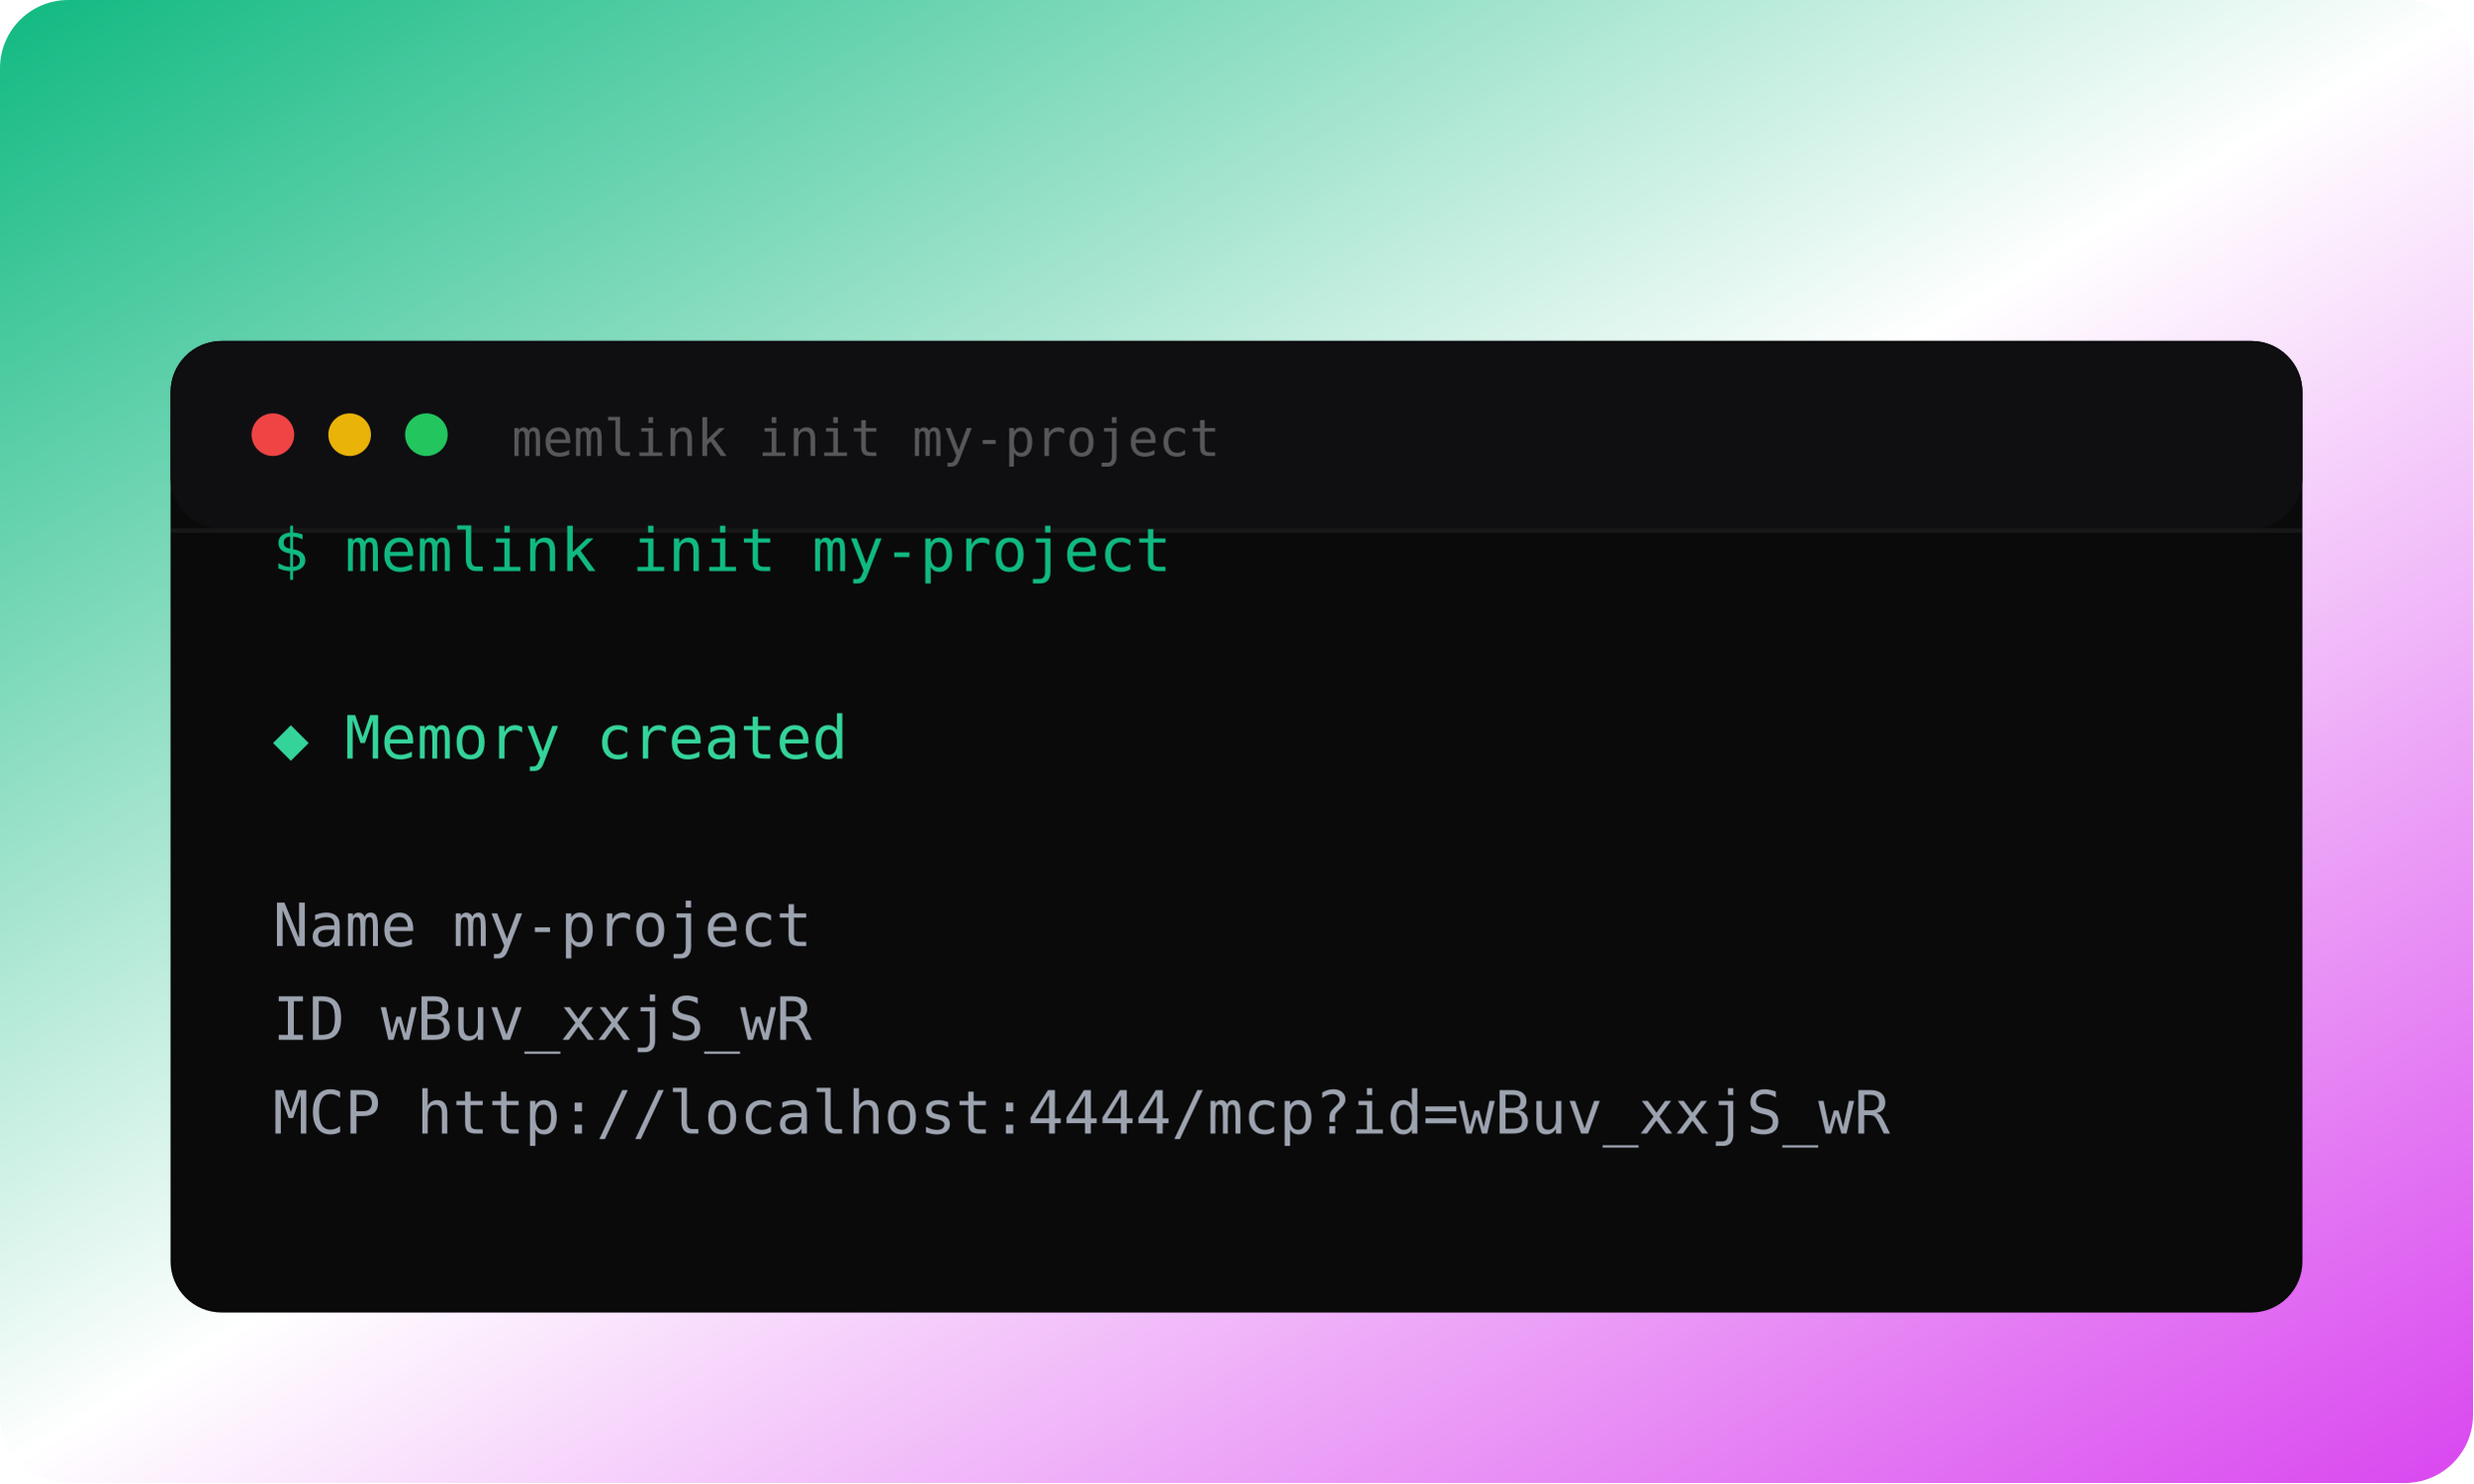
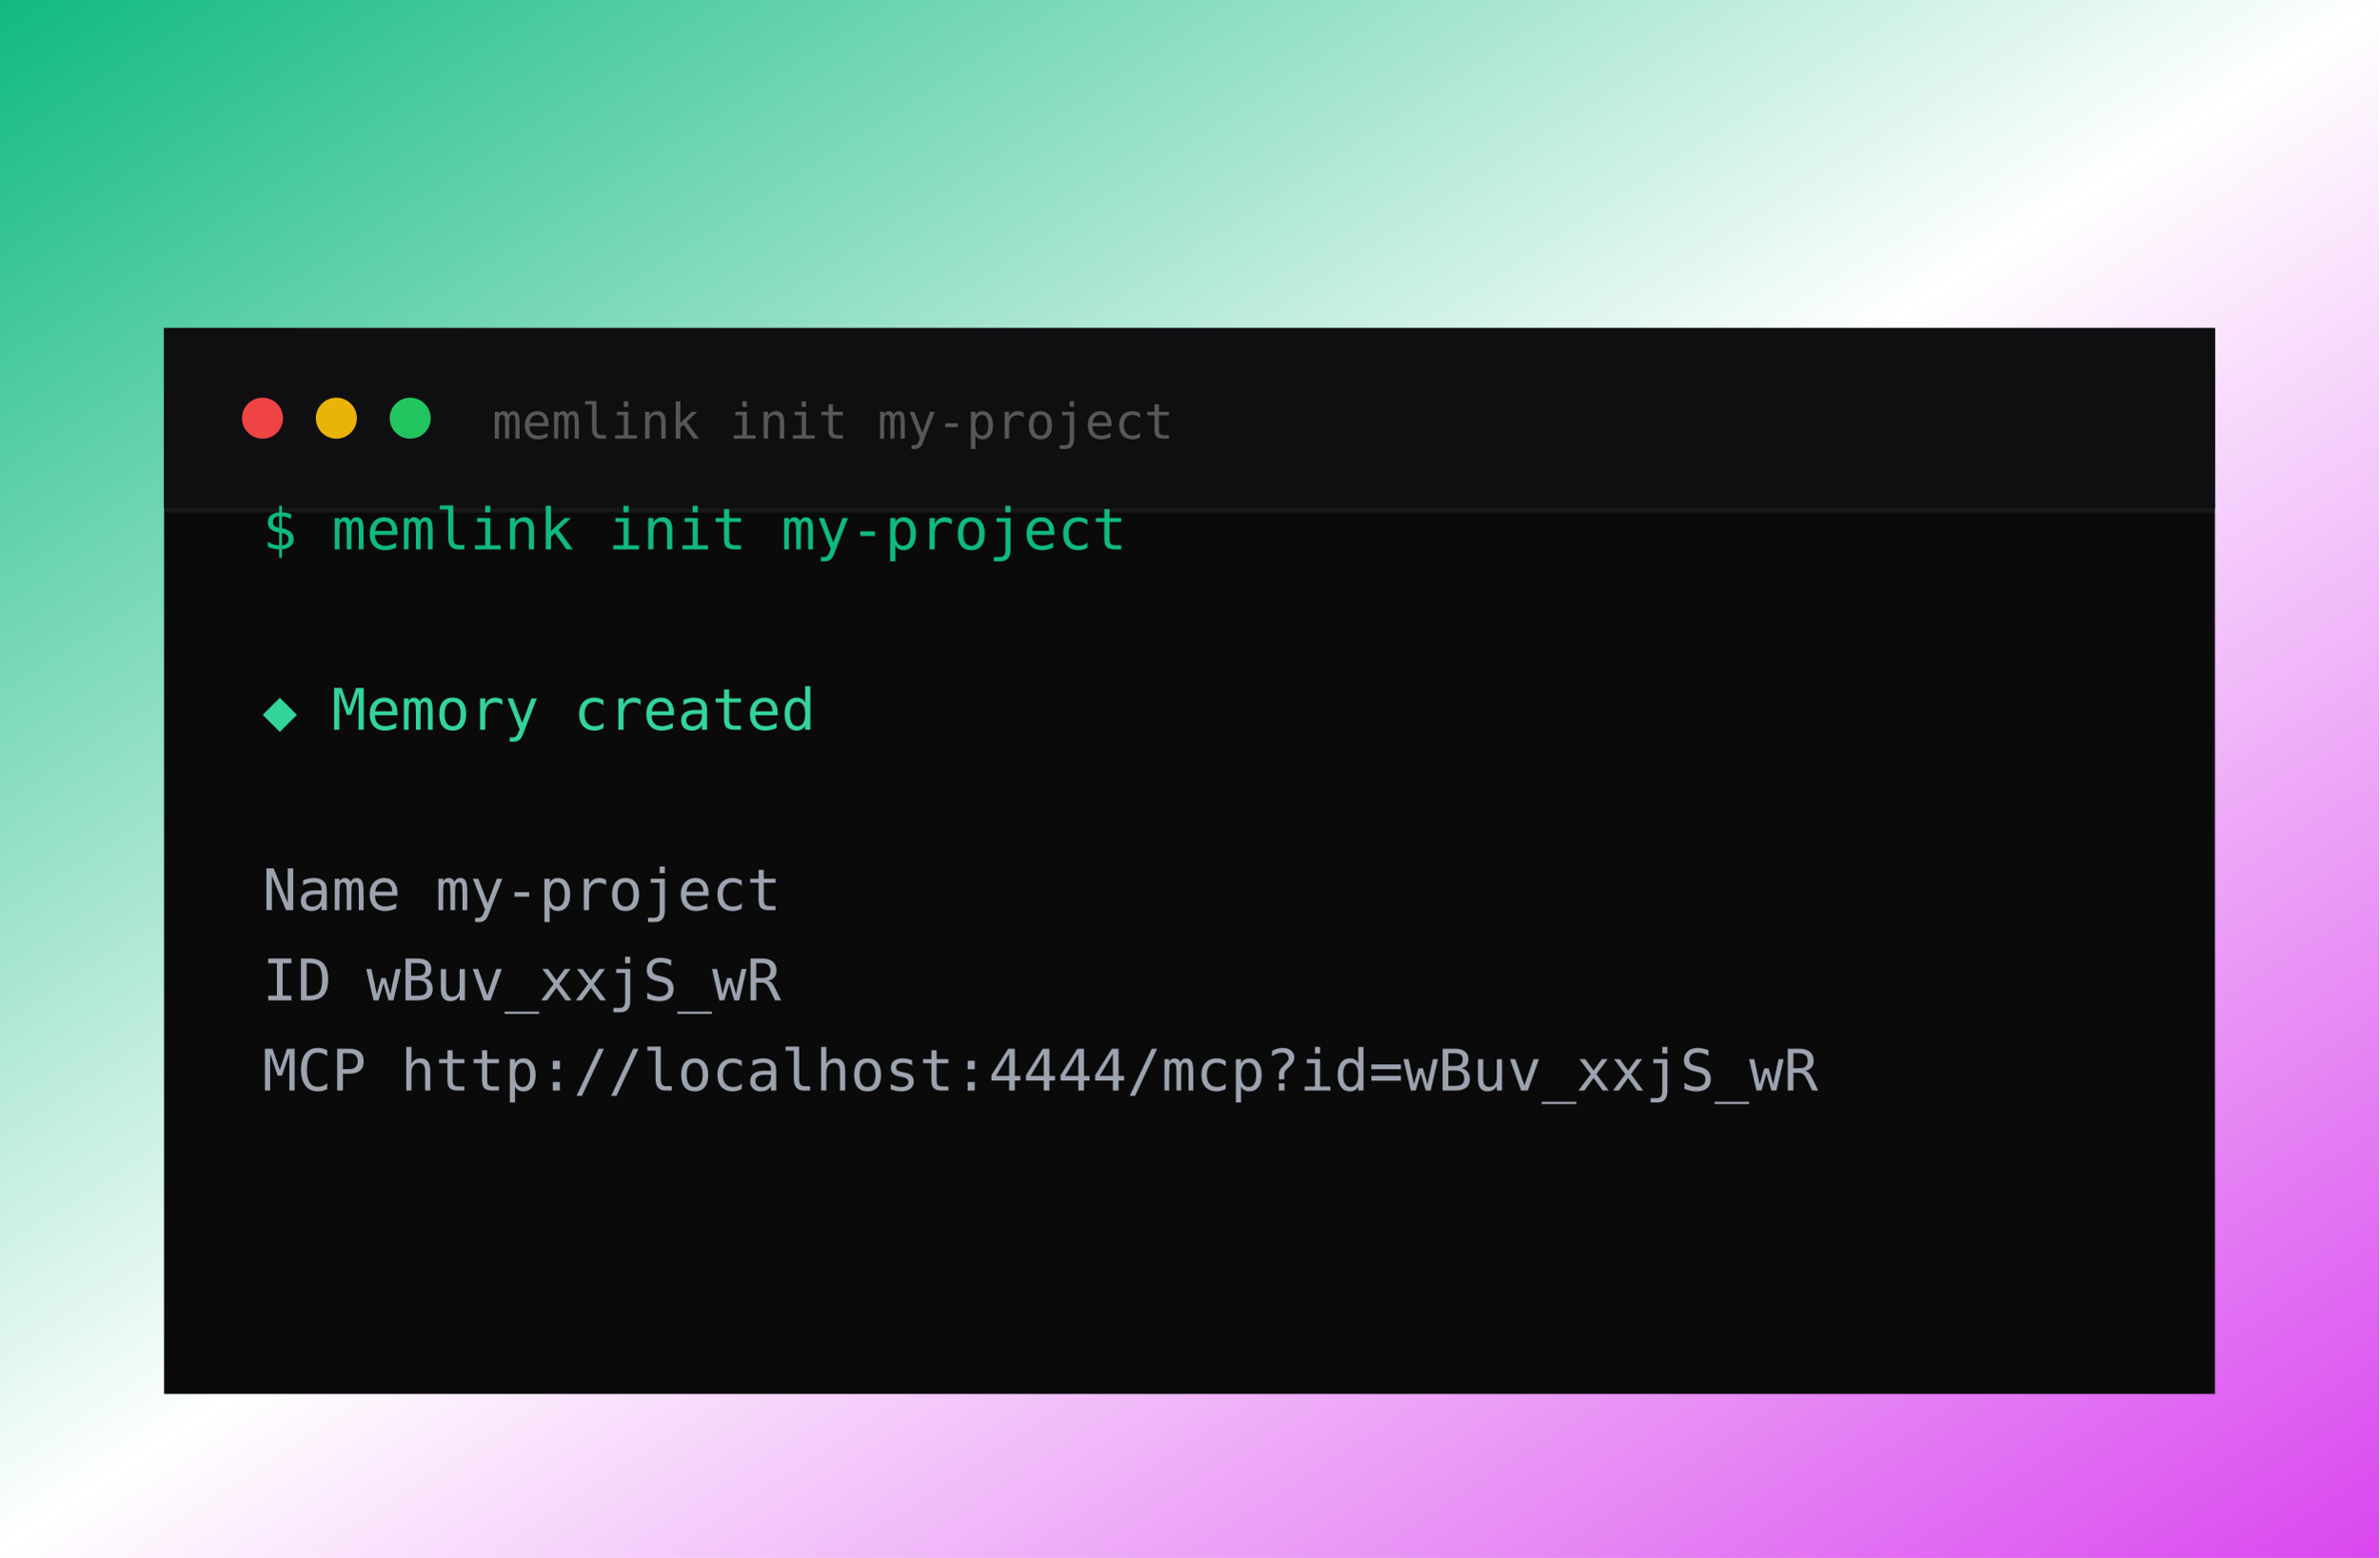
- <svg xmlns="http://www.w3.org/2000/svg" width="580" height="348" viewBox="0 0 580 348">
+ <svg xmlns="http://www.w3.org/2000/svg" width="580" height="380" viewBox="0 0 580 380">
  <defs>
    <linearGradient id="bg" x1="0%" y1="0%" x2="100%" y2="100%">
      <stop offset="0%" stop-color="#10B981" />
      <stop offset="50%" stop-color="#FFFFFF" />
      <stop offset="100%" stop-color="#D946EF" />
    </linearGradient>
  </defs>
-   <rect width="580" height="348" fill="url(#bg)" rx="16" />
-   <rect x="40" y="80" width="500" height="228" rx="12" fill="#0A0A0B" />
-   <rect x="40" y="80" width="500" height="44" rx="12" fill="#0F0F12" />
+   <rect width="580" height="380" fill="url(#bg)" />
+   <rect x="40" y="80" width="500" height="260" fill="#0A0A0B" />
+   <rect x="40" y="80" width="500" height="44" fill="#0F0F12" />
  <rect x="40" y="124" width="500" height="1" fill="rgba(255,255,255,0.06)" />
  <circle cx="64" cy="102" r="5" fill="#EF4444" />
  <circle cx="82" cy="102" r="5" fill="#EAB308" />
  <circle cx="100" cy="102" r="5" fill="#22C55E" />
  <text x="120" y="107" font-family="'SF Mono','Cascadia Code',monospace" font-size="12" fill="rgba(255,255,255,0.3)">memlink init my-project</text>
  <g>
    <text x="64" y="134" font-family="'SF Mono','Cascadia Code',monospace" font-size="14" fill="#10B981">$ memlink init my-project</text>
    <text x="64" y="156" font-family="'SF Mono','Cascadia Code',monospace" font-size="14" fill="transparent" />
    <text x="64" y="178" font-family="'SF Mono','Cascadia Code',monospace" font-size="14" fill="#34D399">◆ Memory created</text>
    <text x="64" y="200" font-family="'SF Mono','Cascadia Code',monospace" font-size="14" fill="transparent" />
    <text x="64" y="222" font-family="'SF Mono','Cascadia Code',monospace" font-size="14" fill="#9CA3AF">  Name    my-project</text>
    <text x="64" y="244" font-family="'SF Mono','Cascadia Code',monospace" font-size="14" fill="#9CA3AF">  ID      wBuv_xxjS_wR</text>
    <text x="64" y="266" font-family="'SF Mono','Cascadia Code',monospace" font-size="14" fill="#9CA3AF">  MCP     http://localhost:4444/mcp?id=wBuv_xxjS_wR</text>
+     <text x="64" y="288" font-family="'SF Mono','Cascadia Code',monospace" font-size="14" fill="transparent" />
+     <text x="64" y="310" font-family="'SF Mono','Cascadia Code',monospace" font-size="14" fill="transparent" />
  </g>
</svg>
